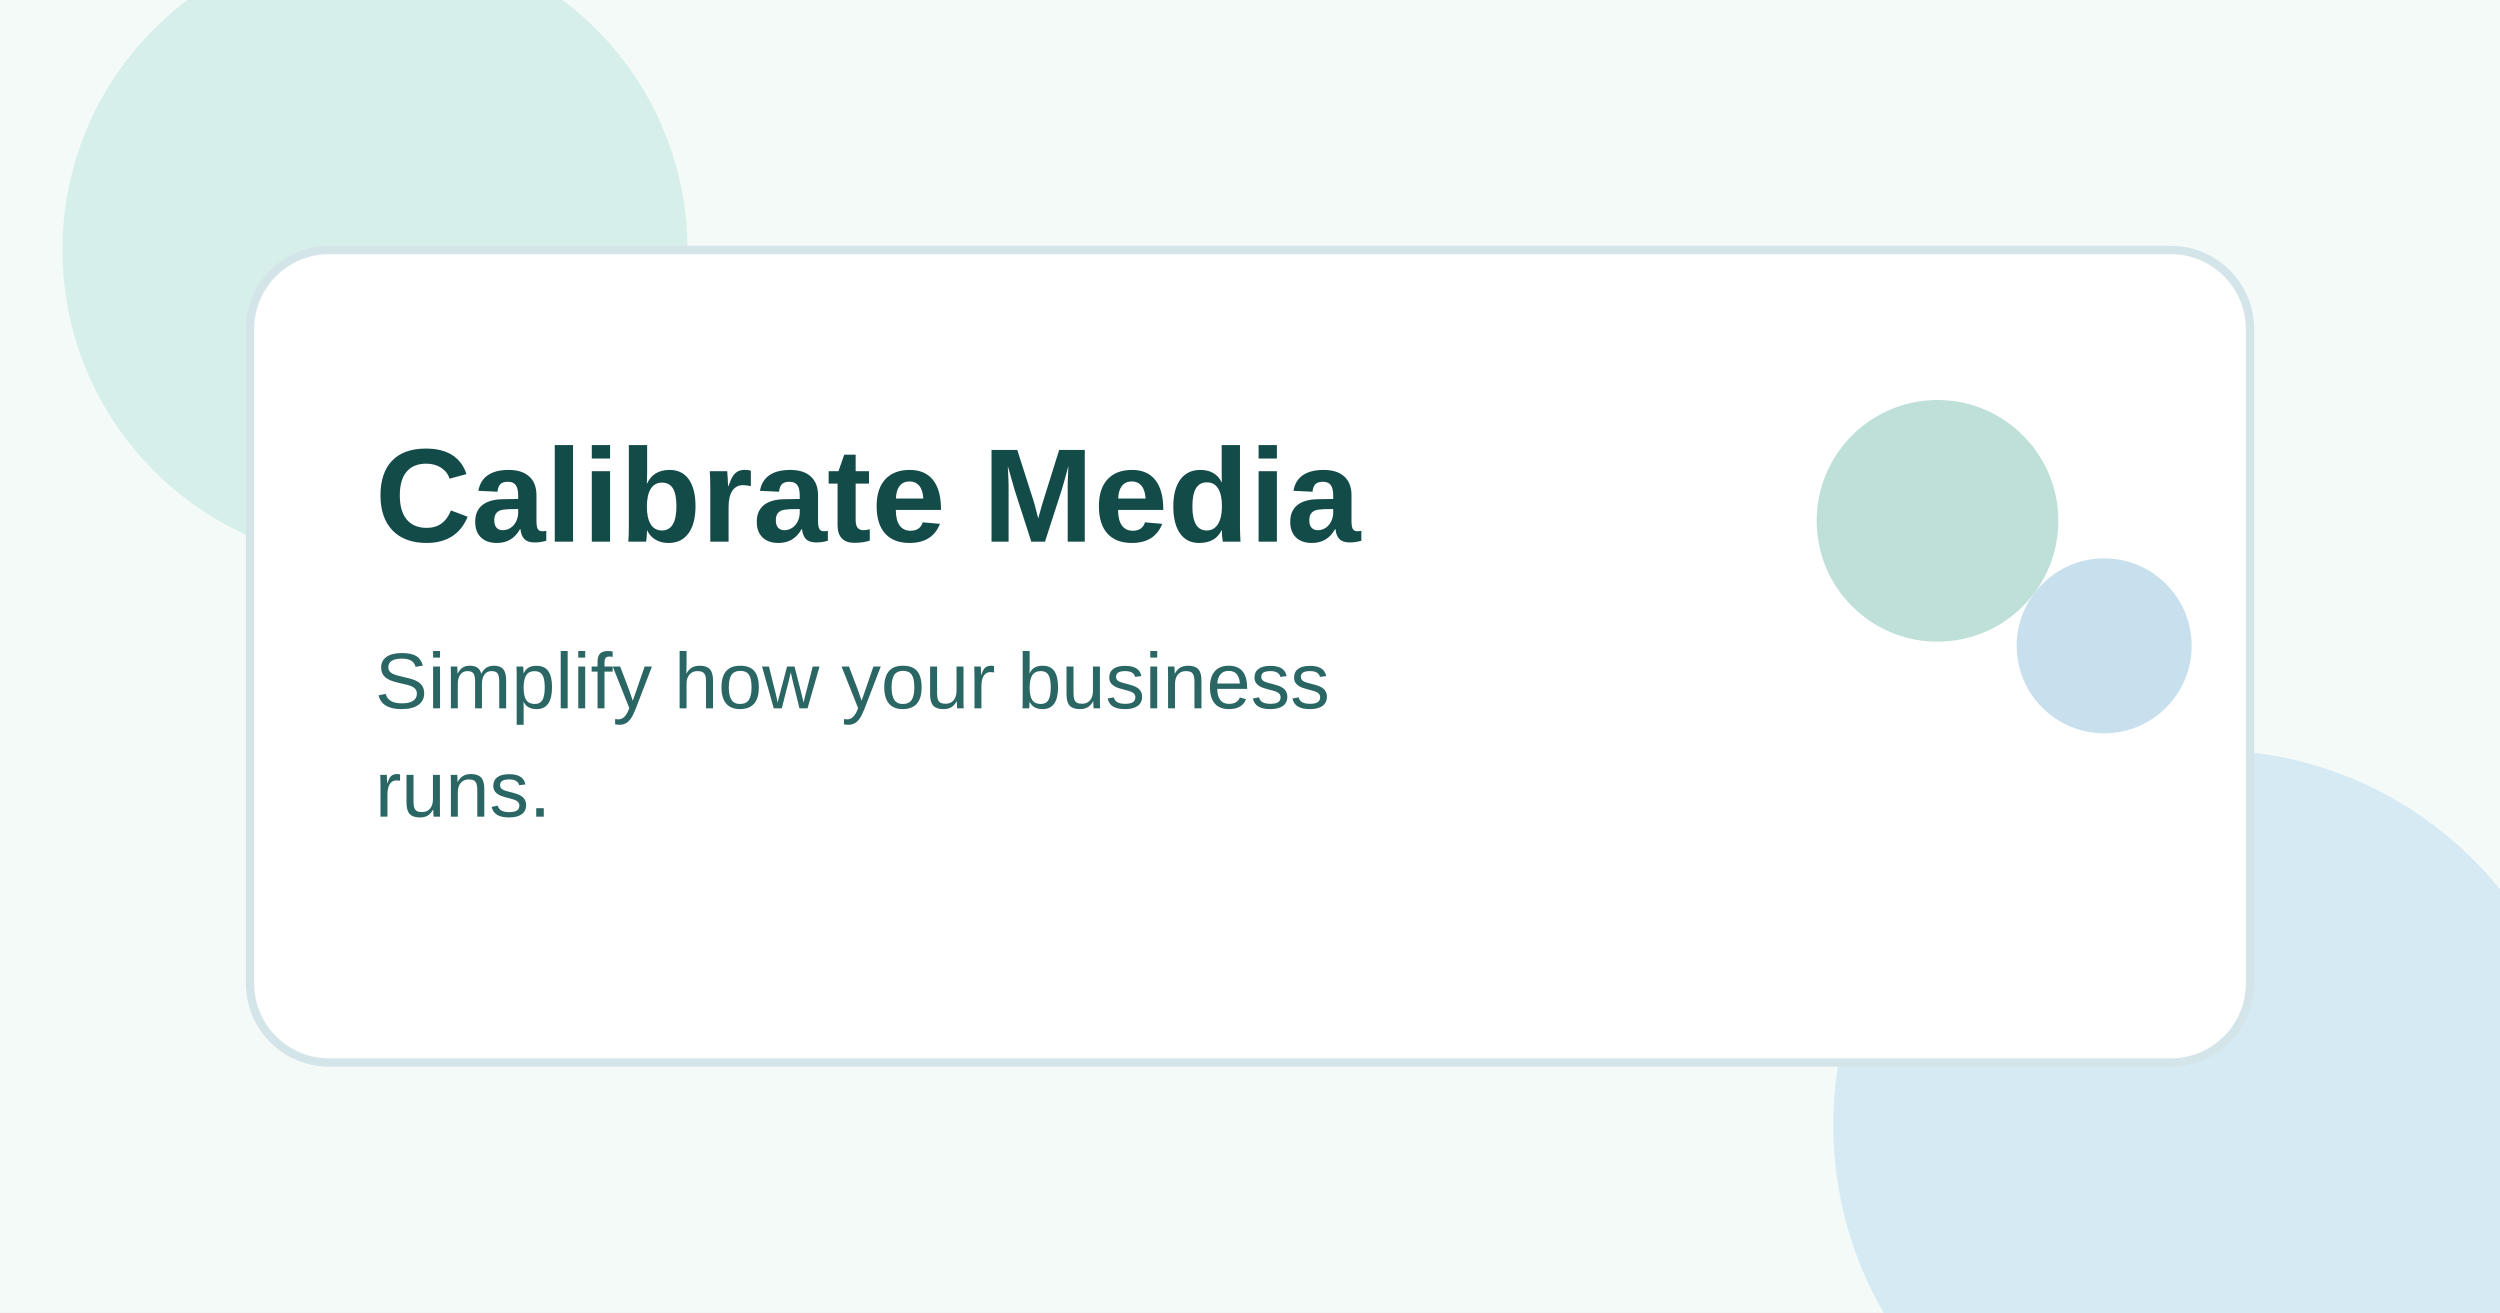
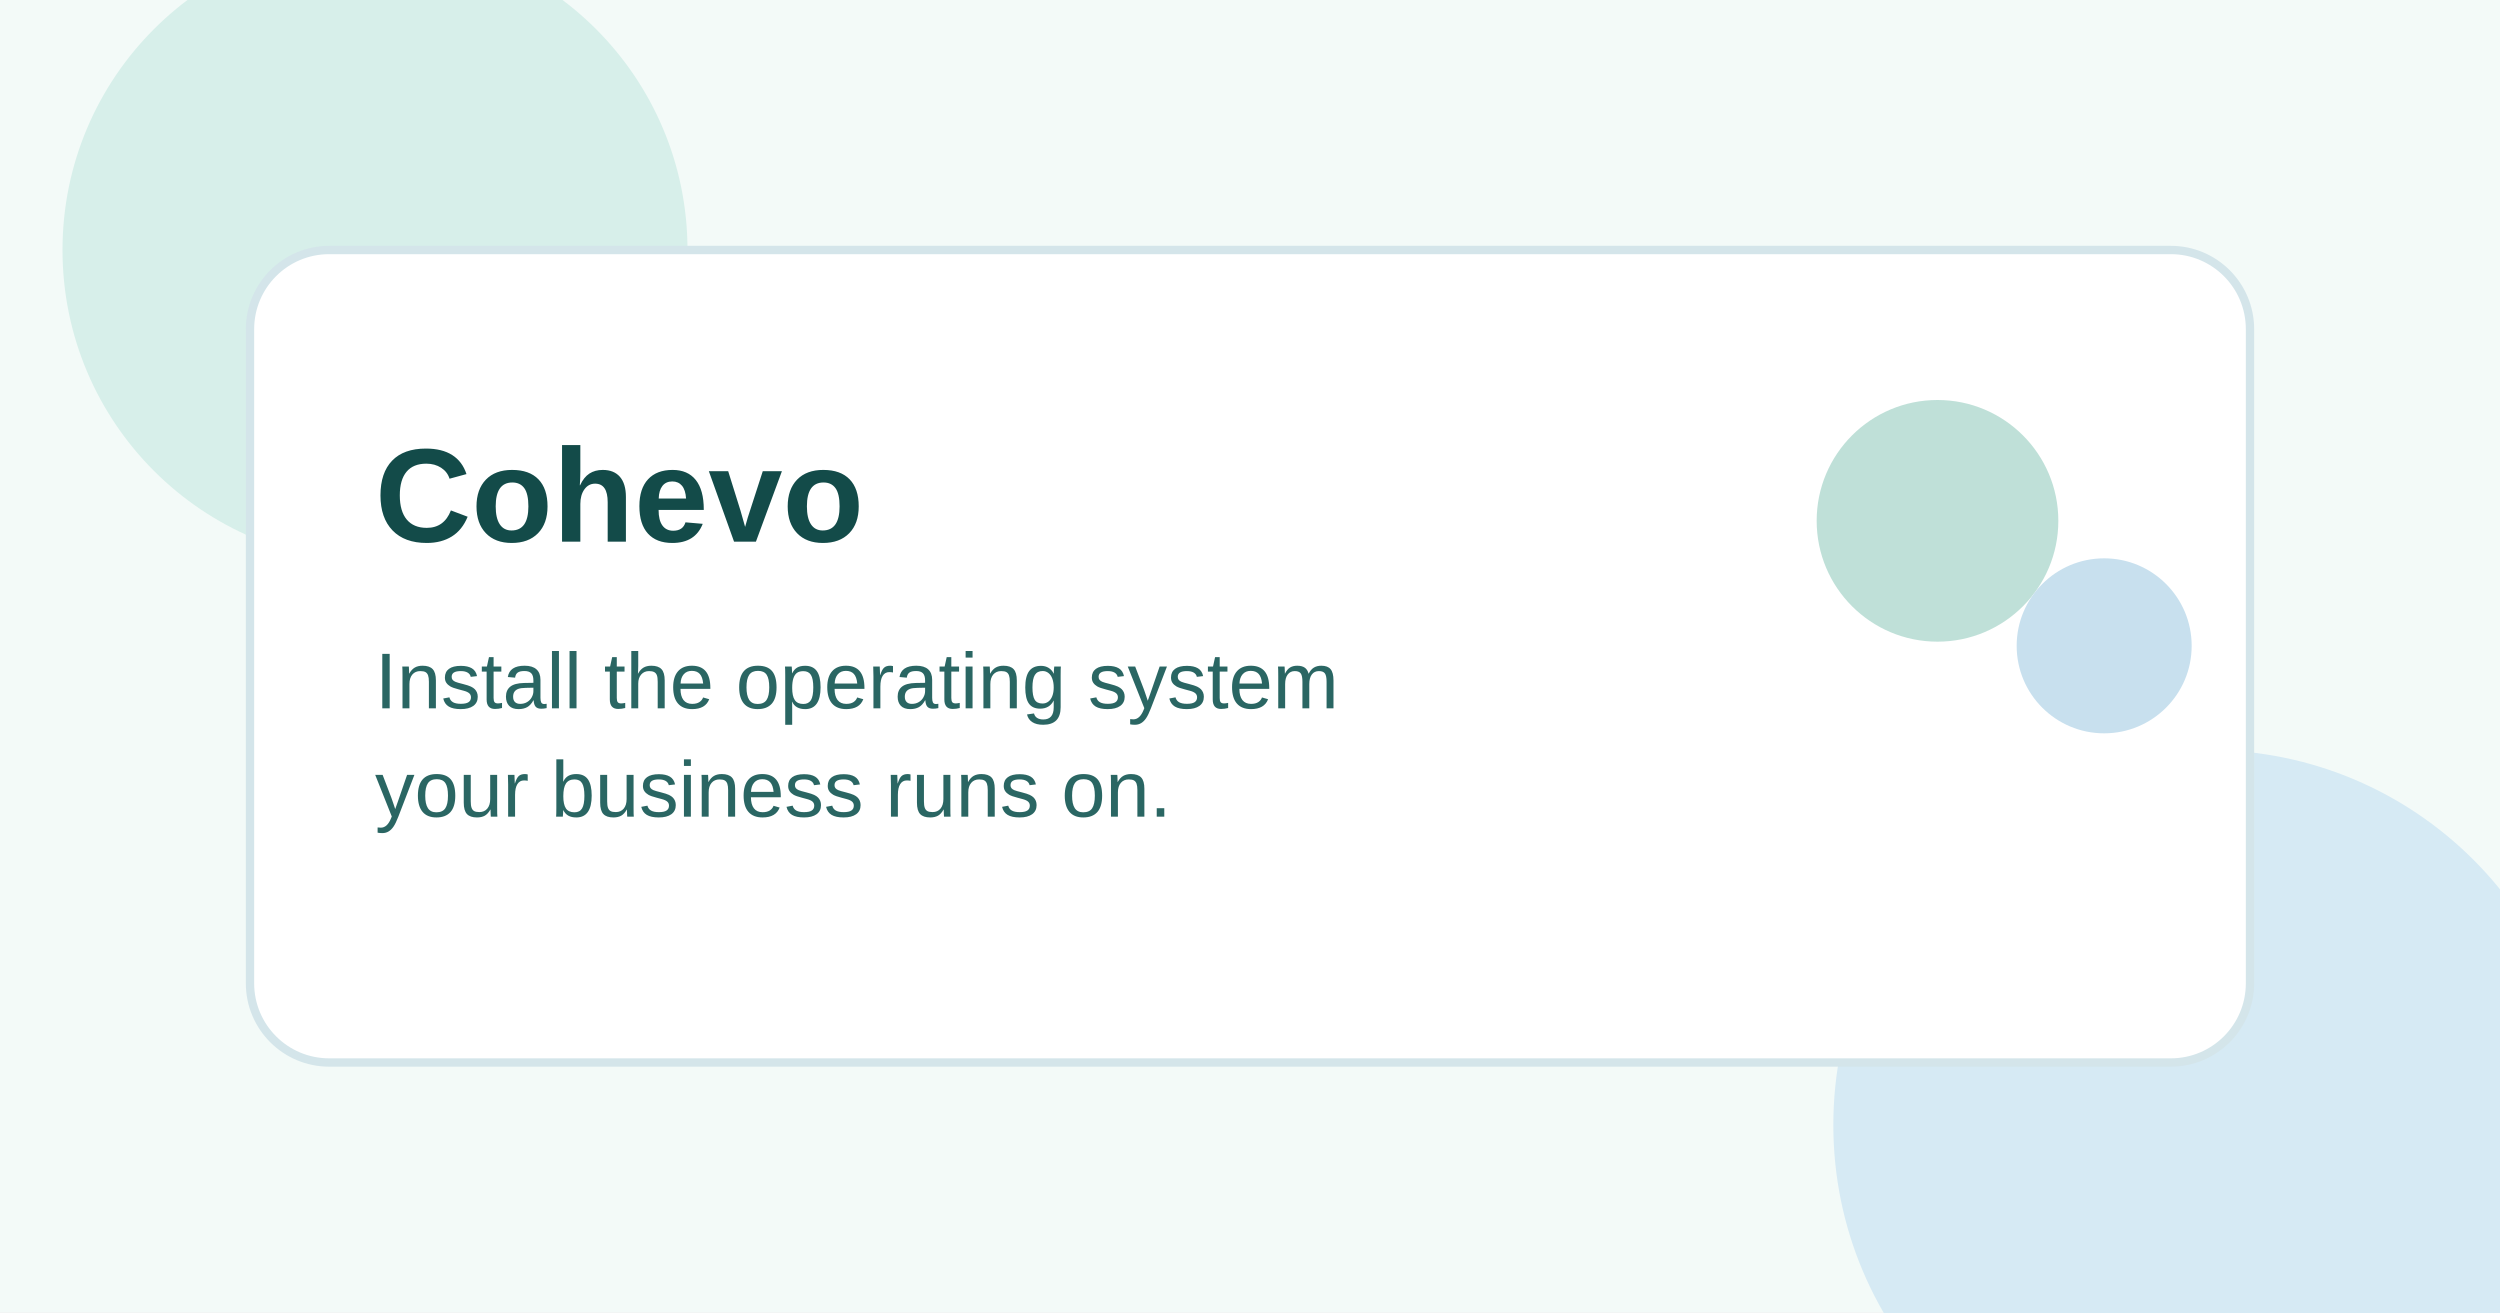
<svg xmlns="http://www.w3.org/2000/svg" width="1200" height="630" viewBox="0 0 1200 630" fill="none">
  <rect width="1200" height="630" fill="#F3FAF8" />
  <circle cx="180" cy="120" r="150" fill="#D7EFEA" />
  <circle cx="1060" cy="540" r="180" fill="#D6EAF4" />
  <rect x="120" y="120" width="960" height="390" rx="38" fill="white" stroke="#D4E5EA" stroke-width="4" />
  <text x="180" y="260" fill="#134B49" font-family="Arial" font-size="64" font-weight="700">
-     Calibrate Media
+     Cohevo
  </text>
  <text x="180" y="340" fill="#2A6663" font-family="Arial" font-size="38">
-     Simplify how your business
+     Install the operating system
  </text>
  <text x="180" y="392" fill="#2A6663" font-family="Arial" font-size="38">
-     runs.
+     your business runs on.
  </text>
  <circle cx="930" cy="250" r="58" fill="#BFE0D8" />
  <circle cx="1010" cy="310" r="42" fill="#C8E0EE" />
</svg>
